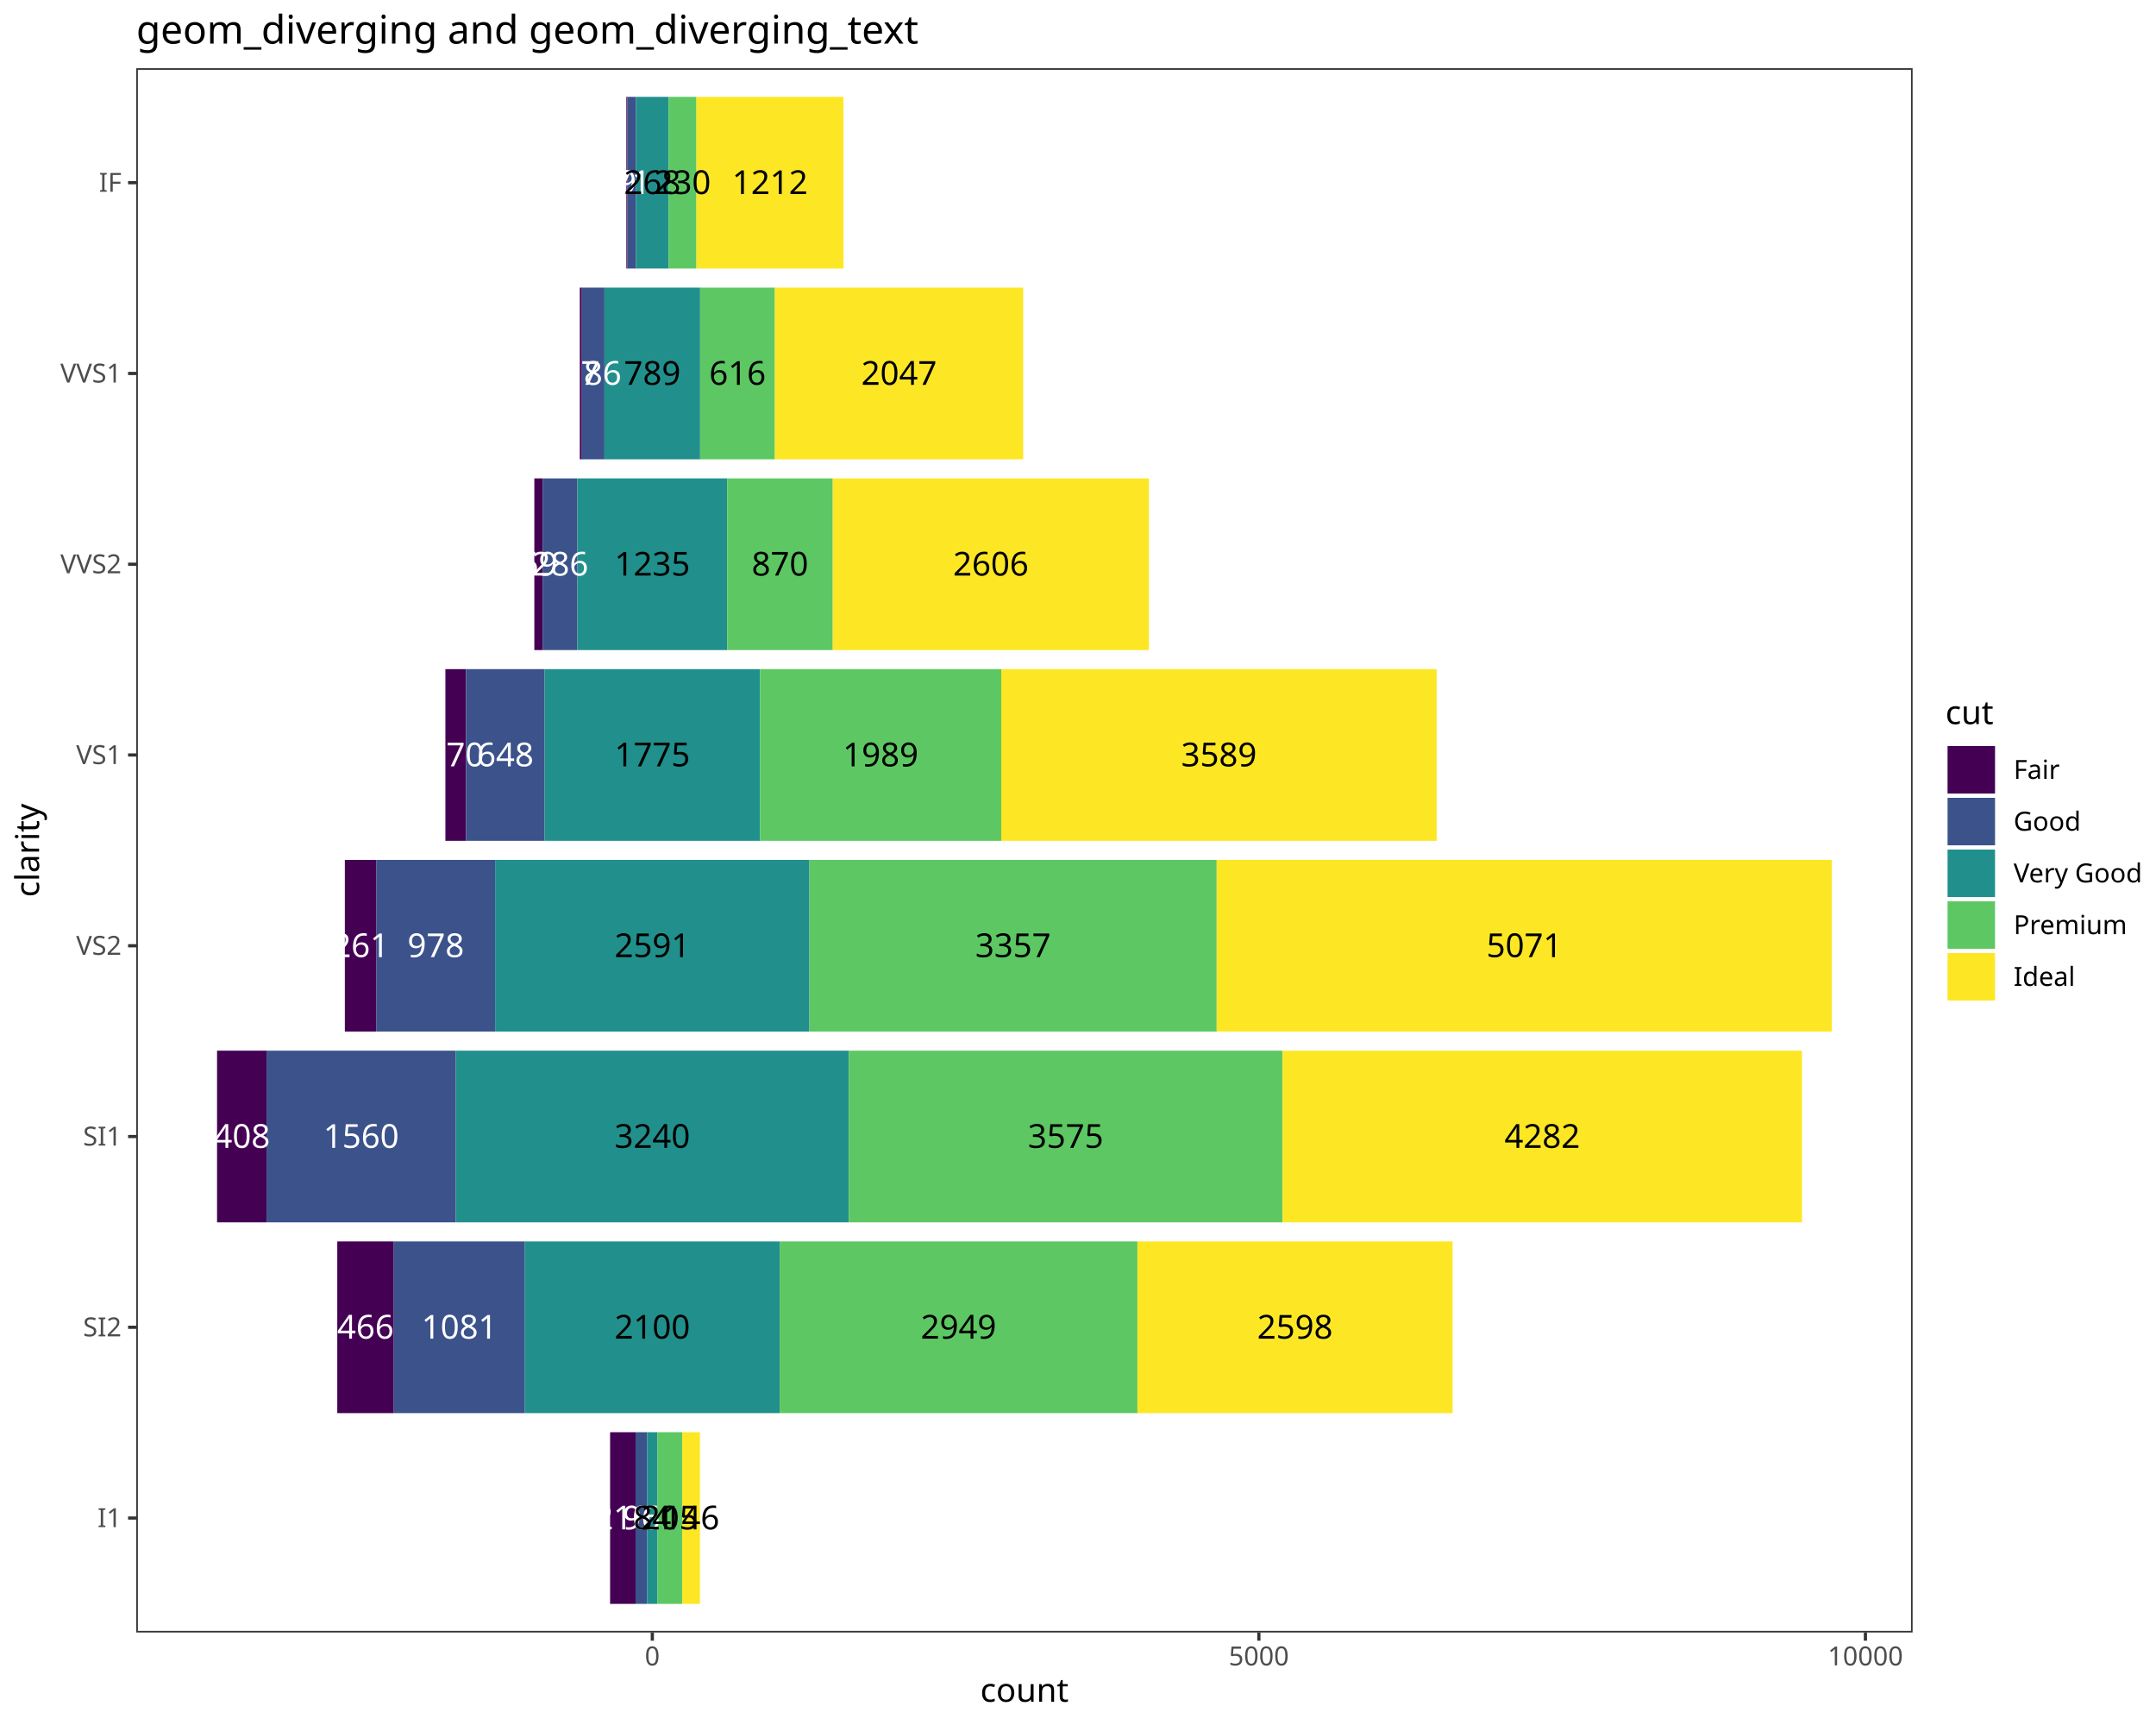
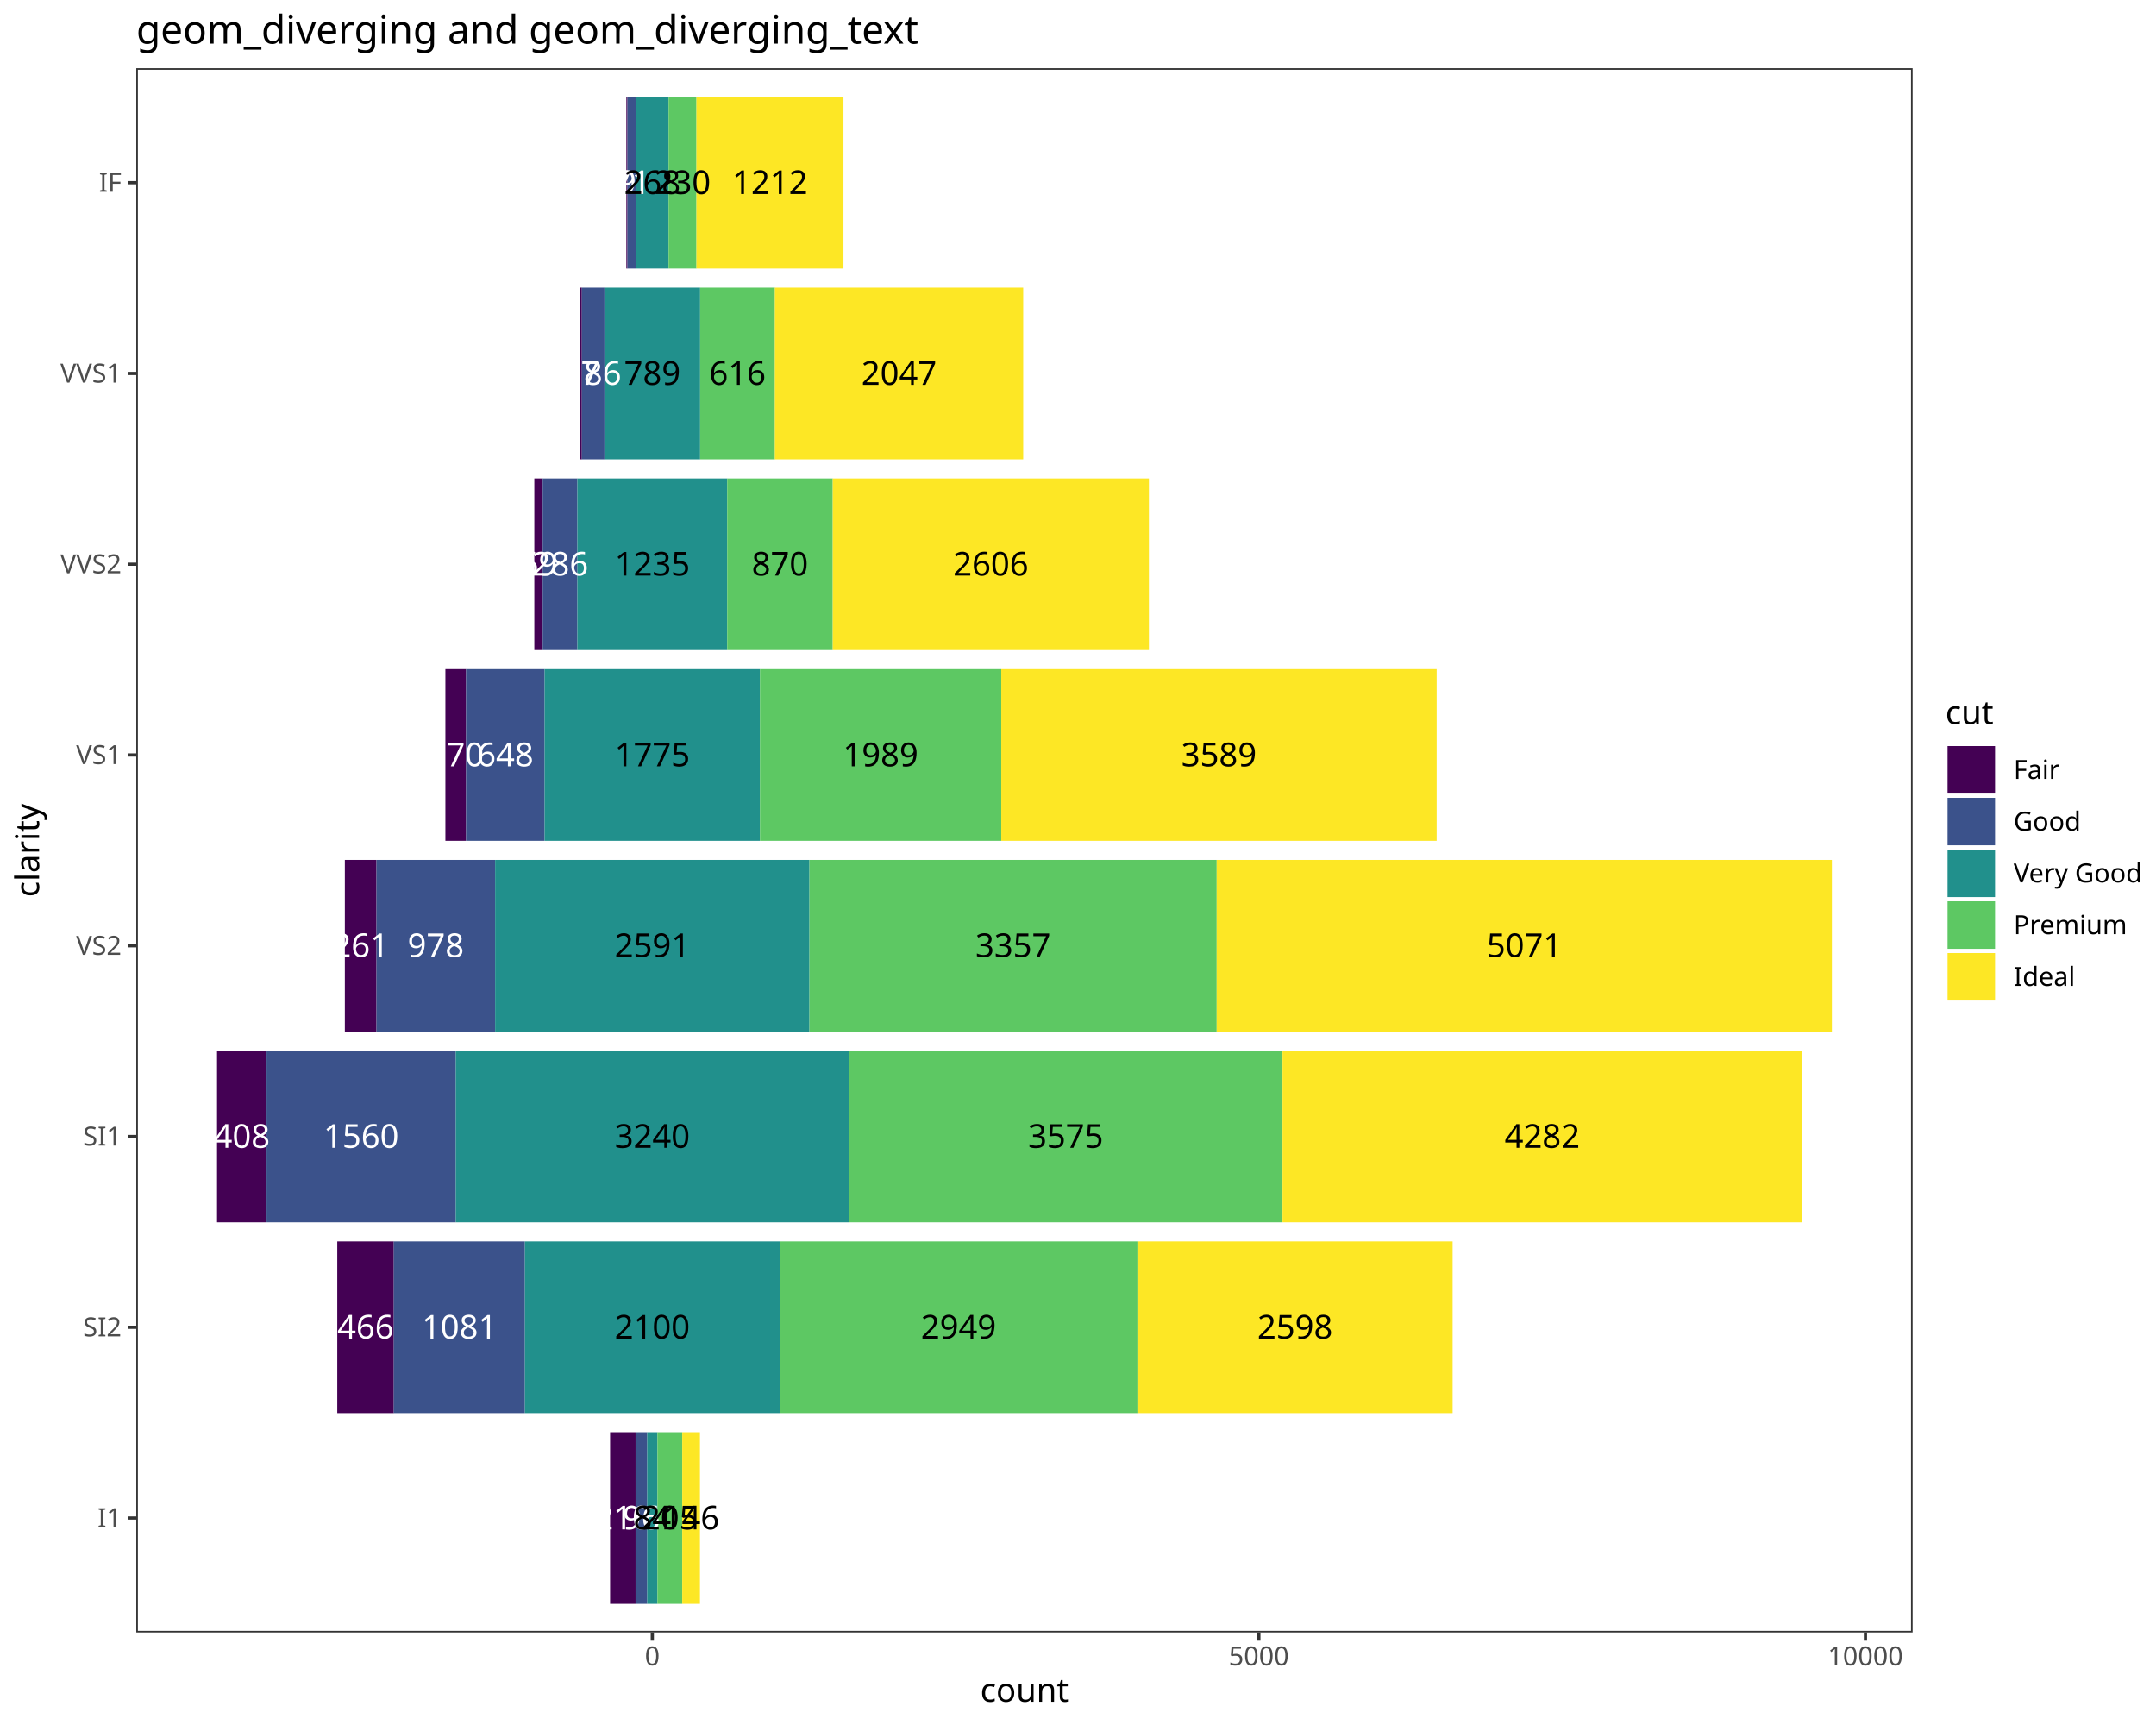
<svg xmlns="http://www.w3.org/2000/svg" class="svglite" data-engine-version="2.0" width="720.00pt" height="576.00pt" viewBox="0 0 720.00 576.00">
  <defs>
    <style type="text/css">
    .svglite line, .svglite polyline, .svglite polygon, .svglite path, .svglite rect, .svglite circle {
      fill: none;
      stroke: #000000;
      stroke-linecap: round;
      stroke-linejoin: round;
      stroke-miterlimit: 10.00;
    }
  </style>
  </defs>
  <rect width="100%" height="100%" style="stroke: none; fill: #FFFFFF;" />
  <defs>
    <clipPath id="cpMC4wMHw3MjAuMDB8MC4wMHw1NzYuMDA=">
      <rect x="0.00" y="0.00" width="720.00" height="576.00" />
    </clipPath>
  </defs>
  <g clip-path="url(#cpMC4wMHw3MjAuMDB8MC4wMHw1NzYuMDA=)">
    <rect x="0.00" y="0.00" width="720.00" height="576.00" style="stroke-width: 1.07; stroke: #FFFFFF; fill: #FFFFFF;" />
  </g>
  <defs>
    <clipPath id="cpNDUuNTF8NjM4LjczfDIyLjc4fDU0NS4xMQ==">
      <rect x="45.51" y="22.78" width="593.21" height="522.33" />
    </clipPath>
  </defs>
  <g clip-path="url(#cpNDUuNTF8NjM4LjczfDIyLjc4fDU0NS4xMQ==)">
    <rect x="45.51" y="22.78" width="593.21" height="522.33" style="stroke-width: 1.07; stroke: none; fill: #FFFFFF;" />
    <rect x="203.74" y="478.23" width="8.51" height="57.33" style="stroke-width: 1.07; stroke: none; stroke-linecap: butt; stroke-linejoin: miter; fill: #440154;" />
    <rect x="212.25" y="478.23" width="3.89" height="57.33" style="stroke-width: 1.07; stroke: none; stroke-linecap: butt; stroke-linejoin: miter; fill: #3B528B;" />
    <rect x="216.14" y="478.23" width="3.40" height="57.33" style="stroke-width: 1.07; stroke: none; stroke-linecap: butt; stroke-linejoin: miter; fill: #21908C;" />
    <rect x="219.54" y="478.23" width="8.31" height="57.33" style="stroke-width: 1.07; stroke: none; stroke-linecap: butt; stroke-linejoin: miter; fill: #5DC863;" />
    <rect x="227.84" y="478.23" width="5.91" height="57.33" style="stroke-width: 1.07; stroke: none; stroke-linecap: butt; stroke-linejoin: miter; fill: #FDE725;" />
    <rect x="112.63" y="414.53" width="18.88" height="57.33" style="stroke-width: 1.07; stroke: none; stroke-linecap: butt; stroke-linejoin: miter; fill: #440154;" />
    <rect x="131.50" y="414.53" width="43.79" height="57.33" style="stroke-width: 1.07; stroke: none; stroke-linecap: butt; stroke-linejoin: miter; fill: #3B528B;" />
    <rect x="175.30" y="414.53" width="85.08" height="57.33" style="stroke-width: 1.07; stroke: none; stroke-linecap: butt; stroke-linejoin: miter; fill: #21908C;" />
    <rect x="260.38" y="414.53" width="119.47" height="57.33" style="stroke-width: 1.07; stroke: none; stroke-linecap: butt; stroke-linejoin: miter; fill: #5DC863;" />
    <rect x="379.85" y="414.53" width="105.25" height="57.33" style="stroke-width: 1.07; stroke: none; stroke-linecap: butt; stroke-linejoin: miter; fill: #FDE725;" />
    <rect x="72.48" y="350.83" width="16.53" height="57.33" style="stroke-width: 1.07; stroke: none; stroke-linecap: butt; stroke-linejoin: miter; fill: #440154;" />
    <rect x="89.01" y="350.83" width="63.20" height="57.33" style="stroke-width: 1.07; stroke: none; stroke-linecap: butt; stroke-linejoin: miter; fill: #3B528B;" />
    <rect x="152.21" y="350.83" width="131.26" height="57.33" style="stroke-width: 1.07; stroke: none; stroke-linecap: butt; stroke-linejoin: miter; fill: #21908C;" />
    <rect x="283.47" y="350.83" width="144.83" height="57.33" style="stroke-width: 1.07; stroke: none; stroke-linecap: butt; stroke-linejoin: miter; fill: #5DC863;" />
    <rect x="428.30" y="350.83" width="173.48" height="57.33" style="stroke-width: 1.07; stroke: none; stroke-linecap: butt; stroke-linejoin: miter; fill: #FDE725;" />
    <rect x="115.16" y="287.13" width="10.57" height="57.33" style="stroke-width: 1.07; stroke: none; stroke-linecap: butt; stroke-linejoin: miter; fill: #440154;" />
    <rect x="125.73" y="287.13" width="39.62" height="57.33" style="stroke-width: 1.07; stroke: none; stroke-linecap: butt; stroke-linejoin: miter; fill: #3B528B;" />
    <rect x="165.35" y="287.13" width="104.97" height="57.33" style="stroke-width: 1.07; stroke: none; stroke-linecap: butt; stroke-linejoin: miter; fill: #21908C;" />
    <rect x="270.32" y="287.13" width="136.00" height="57.33" style="stroke-width: 1.07; stroke: none; stroke-linecap: butt; stroke-linejoin: miter; fill: #5DC863;" />
    <rect x="406.32" y="287.13" width="205.44" height="57.33" style="stroke-width: 1.07; stroke: none; stroke-linecap: butt; stroke-linejoin: miter; fill: #FDE725;" />
    <rect x="148.74" y="223.43" width="6.89" height="57.33" style="stroke-width: 1.07; stroke: none; stroke-linecap: butt; stroke-linejoin: miter; fill: #440154;" />
    <rect x="155.63" y="223.43" width="26.25" height="57.33" style="stroke-width: 1.07; stroke: none; stroke-linecap: butt; stroke-linejoin: miter; fill: #3B528B;" />
    <rect x="181.88" y="223.43" width="71.91" height="57.33" style="stroke-width: 1.07; stroke: none; stroke-linecap: butt; stroke-linejoin: miter; fill: #21908C;" />
    <rect x="253.79" y="223.43" width="80.58" height="57.33" style="stroke-width: 1.07; stroke: none; stroke-linecap: butt; stroke-linejoin: miter; fill: #5DC863;" />
    <rect x="334.37" y="223.43" width="145.40" height="57.33" style="stroke-width: 1.07; stroke: none; stroke-linecap: butt; stroke-linejoin: miter; fill: #FDE725;" />
    <rect x="178.44" y="159.74" width="2.80" height="57.33" style="stroke-width: 1.07; stroke: none; stroke-linecap: butt; stroke-linejoin: miter; fill: #440154;" />
    <rect x="181.23" y="159.74" width="11.59" height="57.33" style="stroke-width: 1.07; stroke: none; stroke-linecap: butt; stroke-linejoin: miter; fill: #3B528B;" />
    <rect x="192.82" y="159.74" width="50.03" height="57.33" style="stroke-width: 1.07; stroke: none; stroke-linecap: butt; stroke-linejoin: miter; fill: #21908C;" />
    <rect x="242.85" y="159.74" width="35.25" height="57.33" style="stroke-width: 1.07; stroke: none; stroke-linecap: butt; stroke-linejoin: miter; fill: #5DC863;" />
    <rect x="278.10" y="159.74" width="105.58" height="57.33" style="stroke-width: 1.07; stroke: none; stroke-linecap: butt; stroke-linejoin: miter; fill: #FDE725;" />
    <rect x="193.63" y="96.04" width="0.69" height="57.33" style="stroke-width: 1.07; stroke: none; stroke-linecap: butt; stroke-linejoin: miter; fill: #440154;" />
    <rect x="194.32" y="96.04" width="7.54" height="57.33" style="stroke-width: 1.07; stroke: none; stroke-linecap: butt; stroke-linejoin: miter; fill: #3B528B;" />
    <rect x="201.85" y="96.04" width="31.96" height="57.33" style="stroke-width: 1.07; stroke: none; stroke-linecap: butt; stroke-linejoin: miter; fill: #21908C;" />
    <rect x="233.82" y="96.04" width="24.96" height="57.33" style="stroke-width: 1.07; stroke: none; stroke-linecap: butt; stroke-linejoin: miter; fill: #5DC863;" />
    <rect x="258.77" y="96.04" width="82.93" height="57.33" style="stroke-width: 1.07; stroke: none; stroke-linecap: butt; stroke-linejoin: miter; fill: #FDE725;" />
    <rect x="209.17" y="32.34" width="0.36" height="57.33" style="stroke-width: 1.07; stroke: none; stroke-linecap: butt; stroke-linejoin: miter; fill: #440154;" />
    <rect x="209.53" y="32.34" width="2.88" height="57.33" style="stroke-width: 1.07; stroke: none; stroke-linecap: butt; stroke-linejoin: miter; fill: #3B528B;" />
    <rect x="212.41" y="32.34" width="10.86" height="57.33" style="stroke-width: 1.07; stroke: none; stroke-linecap: butt; stroke-linejoin: miter; fill: #21908C;" />
    <rect x="223.27" y="32.34" width="9.32" height="57.33" style="stroke-width: 1.07; stroke: none; stroke-linecap: butt; stroke-linejoin: miter; fill: #5DC863;" />
    <rect x="232.58" y="32.34" width="49.10" height="57.33" style="stroke-width: 1.07; stroke: none; stroke-linecap: butt; stroke-linejoin: miter; fill: #FDE725;" />
-     <text x="207.99" y="510.69" text-anchor="middle" style="font-size: 11.04px; fill: #FFFFFF; font-family: sans;" textLength="18.42px" lengthAdjust="spacingAndGlyphs">210</text>
-     <text x="214.19" y="510.69" text-anchor="middle" style="font-size: 11.04px; fill: #FFFFFF; font-family: sans;" textLength="12.28px" lengthAdjust="spacingAndGlyphs">96</text>
-     <text x="217.84" y="510.69" text-anchor="middle" style="font-size: 11.04px; font-family: sans;" textLength="12.28px" lengthAdjust="spacingAndGlyphs">84</text>
-     <text x="223.69" y="510.69" text-anchor="middle" style="font-size: 11.04px; font-family: sans;" textLength="18.42px" lengthAdjust="spacingAndGlyphs">205</text>
-     <text x="230.80" y="510.69" text-anchor="middle" style="font-size: 11.04px; font-family: sans;" textLength="18.42px" lengthAdjust="spacingAndGlyphs">146</text>
-     <text x="122.06" y="446.99" text-anchor="middle" style="font-size: 11.04px; fill: #FFFFFF; font-family: sans;" textLength="18.42px" lengthAdjust="spacingAndGlyphs">466</text>
-     <text x="153.40" y="446.99" text-anchor="middle" style="font-size: 11.04px; fill: #FFFFFF; font-family: sans;" textLength="24.56px" lengthAdjust="spacingAndGlyphs">1081</text>
-     <text x="217.84" y="446.99" text-anchor="middle" style="font-size: 11.04px; font-family: sans;" textLength="24.56px" lengthAdjust="spacingAndGlyphs">2100</text>
-     <text x="320.11" y="446.99" text-anchor="middle" style="font-size: 11.04px; font-family: sans;" textLength="24.56px" lengthAdjust="spacingAndGlyphs">2949</text>
-     <text x="432.47" y="446.99" text-anchor="middle" style="font-size: 11.04px; font-family: sans;" textLength="24.56px" lengthAdjust="spacingAndGlyphs">2598</text>
-     <text x="80.74" y="383.29" text-anchor="middle" style="font-size: 11.04px; fill: #FFFFFF; font-family: sans;" textLength="18.42px" lengthAdjust="spacingAndGlyphs">408</text>
-     <text x="120.61" y="383.29" text-anchor="middle" style="font-size: 11.04px; fill: #FFFFFF; font-family: sans;" textLength="24.56px" lengthAdjust="spacingAndGlyphs">1560</text>
-     <text x="217.84" y="383.29" text-anchor="middle" style="font-size: 11.04px; font-family: sans;" textLength="24.56px" lengthAdjust="spacingAndGlyphs">3240</text>
-     <text x="355.88" y="383.29" text-anchor="middle" style="font-size: 11.04px; font-family: sans;" textLength="24.56px" lengthAdjust="spacingAndGlyphs">3575</text>
-     <text x="515.04" y="383.29" text-anchor="middle" style="font-size: 11.04px; font-family: sans;" textLength="24.56px" lengthAdjust="spacingAndGlyphs">4282</text>
-     <text x="120.44" y="319.60" text-anchor="middle" style="font-size: 11.04px; fill: #FFFFFF; font-family: sans;" textLength="18.42px" lengthAdjust="spacingAndGlyphs">261</text>
-     <text x="145.54" y="319.60" text-anchor="middle" style="font-size: 11.04px; fill: #FFFFFF; font-family: sans;" textLength="18.42px" lengthAdjust="spacingAndGlyphs">978</text>
-     <text x="217.84" y="319.60" text-anchor="middle" style="font-size: 11.04px; font-family: sans;" textLength="24.56px" lengthAdjust="spacingAndGlyphs">2591</text>
-     <text x="338.32" y="319.60" text-anchor="middle" style="font-size: 11.04px; font-family: sans;" textLength="24.56px" lengthAdjust="spacingAndGlyphs">3357</text>
-     <text x="509.04" y="319.60" text-anchor="middle" style="font-size: 11.04px; font-family: sans;" textLength="24.56px" lengthAdjust="spacingAndGlyphs">5071</text>
-     <text x="152.19" y="255.90" text-anchor="middle" style="font-size: 11.04px; fill: #FFFFFF; font-family: sans;" textLength="18.42px" lengthAdjust="spacingAndGlyphs">170</text>
-     <text x="168.76" y="255.90" text-anchor="middle" style="font-size: 11.04px; fill: #FFFFFF; font-family: sans;" textLength="18.42px" lengthAdjust="spacingAndGlyphs">648</text>
-     <text x="217.84" y="255.90" text-anchor="middle" style="font-size: 11.04px; font-family: sans;" textLength="24.56px" lengthAdjust="spacingAndGlyphs">1775</text>
-     <text x="294.08" y="255.90" text-anchor="middle" style="font-size: 11.04px; font-family: sans;" textLength="24.56px" lengthAdjust="spacingAndGlyphs">1989</text>
-     <text x="407.07" y="255.90" text-anchor="middle" style="font-size: 11.04px; font-family: sans;" textLength="24.56px" lengthAdjust="spacingAndGlyphs">3589</text>
-     <text x="179.84" y="192.20" text-anchor="middle" style="font-size: 11.04px; fill: #FFFFFF; font-family: sans;" textLength="12.28px" lengthAdjust="spacingAndGlyphs">69</text>
-     <text x="187.03" y="192.20" text-anchor="middle" style="font-size: 11.04px; fill: #FFFFFF; font-family: sans;" textLength="18.42px" lengthAdjust="spacingAndGlyphs">286</text>
-     <text x="217.84" y="192.20" text-anchor="middle" style="font-size: 11.04px; font-family: sans;" textLength="24.56px" lengthAdjust="spacingAndGlyphs">1235</text>
-     <text x="260.48" y="192.20" text-anchor="middle" style="font-size: 11.04px; font-family: sans;" textLength="18.42px" lengthAdjust="spacingAndGlyphs">870</text>
-     <text x="330.89" y="192.20" text-anchor="middle" style="font-size: 11.04px; font-family: sans;" textLength="24.56px" lengthAdjust="spacingAndGlyphs">2606</text>
-     <text x="193.97" y="128.50" text-anchor="middle" style="font-size: 11.04px; fill: #FFFFFF; font-family: sans;" textLength="12.28px" lengthAdjust="spacingAndGlyphs">17</text>
-     <text x="198.09" y="128.50" text-anchor="middle" style="font-size: 11.04px; fill: #FFFFFF; font-family: sans;" textLength="18.42px" lengthAdjust="spacingAndGlyphs">186</text>
-     <text x="217.84" y="128.50" text-anchor="middle" style="font-size: 11.04px; font-family: sans;" textLength="18.42px" lengthAdjust="spacingAndGlyphs">789</text>
-     <text x="246.30" y="128.50" text-anchor="middle" style="font-size: 11.04px; font-family: sans;" textLength="18.42px" lengthAdjust="spacingAndGlyphs">616</text>
-     <text x="300.24" y="128.50" text-anchor="middle" style="font-size: 11.04px; font-family: sans;" textLength="24.56px" lengthAdjust="spacingAndGlyphs">2047</text>
-     <text x="209.35" y="64.80" text-anchor="middle" style="font-size: 11.04px; fill: #FFFFFF; font-family: sans;" textLength="6.14px" lengthAdjust="spacingAndGlyphs">9</text>
-     <text x="210.97" y="64.80" text-anchor="middle" style="font-size: 11.04px; fill: #FFFFFF; font-family: sans;" textLength="12.28px" lengthAdjust="spacingAndGlyphs">71</text>
-     <text x="217.84" y="64.80" text-anchor="middle" style="font-size: 11.04px; font-family: sans;" textLength="18.42px" lengthAdjust="spacingAndGlyphs">268</text>
-     <text x="227.92" y="64.80" text-anchor="middle" style="font-size: 11.04px; font-family: sans;" textLength="18.42px" lengthAdjust="spacingAndGlyphs">230</text>
-     <text x="257.13" y="64.80" text-anchor="middle" style="font-size: 11.04px; font-family: sans;" textLength="24.56px" lengthAdjust="spacingAndGlyphs">1212</text>
+     <text x="207.99" y="510.68" text-anchor="middle" style="font-size: 11.00px; fill: #FFFFFF; font-family: sans;" textLength="18.35px" lengthAdjust="spacingAndGlyphs">210</text>
+     <text x="214.19" y="510.68" text-anchor="middle" style="font-size: 11.00px; fill: #FFFFFF; font-family: sans;" textLength="12.24px" lengthAdjust="spacingAndGlyphs">96</text>
+     <text x="217.84" y="510.68" text-anchor="middle" style="font-size: 11.00px; font-family: sans;" textLength="12.24px" lengthAdjust="spacingAndGlyphs">84</text>
+     <text x="223.69" y="510.68" text-anchor="middle" style="font-size: 11.00px; font-family: sans;" textLength="18.35px" lengthAdjust="spacingAndGlyphs">205</text>
+     <text x="230.80" y="510.68" text-anchor="middle" style="font-size: 11.00px; font-family: sans;" textLength="18.35px" lengthAdjust="spacingAndGlyphs">146</text>
+     <text x="122.06" y="446.98" text-anchor="middle" style="font-size: 11.00px; fill: #FFFFFF; font-family: sans;" textLength="18.35px" lengthAdjust="spacingAndGlyphs">466</text>
+     <text x="153.40" y="446.98" text-anchor="middle" style="font-size: 11.00px; fill: #FFFFFF; font-family: sans;" textLength="24.47px" lengthAdjust="spacingAndGlyphs">1081</text>
+     <text x="217.84" y="446.98" text-anchor="middle" style="font-size: 11.00px; font-family: sans;" textLength="24.47px" lengthAdjust="spacingAndGlyphs">2100</text>
+     <text x="320.11" y="446.98" text-anchor="middle" style="font-size: 11.00px; font-family: sans;" textLength="24.47px" lengthAdjust="spacingAndGlyphs">2949</text>
+     <text x="432.47" y="446.98" text-anchor="middle" style="font-size: 11.00px; font-family: sans;" textLength="24.47px" lengthAdjust="spacingAndGlyphs">2598</text>
+     <text x="80.74" y="383.28" text-anchor="middle" style="font-size: 11.00px; fill: #FFFFFF; font-family: sans;" textLength="18.35px" lengthAdjust="spacingAndGlyphs">408</text>
+     <text x="120.61" y="383.28" text-anchor="middle" style="font-size: 11.00px; fill: #FFFFFF; font-family: sans;" textLength="24.47px" lengthAdjust="spacingAndGlyphs">1560</text>
+     <text x="217.84" y="383.28" text-anchor="middle" style="font-size: 11.00px; font-family: sans;" textLength="24.47px" lengthAdjust="spacingAndGlyphs">3240</text>
+     <text x="355.88" y="383.28" text-anchor="middle" style="font-size: 11.00px; font-family: sans;" textLength="24.47px" lengthAdjust="spacingAndGlyphs">3575</text>
+     <text x="515.04" y="383.28" text-anchor="middle" style="font-size: 11.00px; font-family: sans;" textLength="24.47px" lengthAdjust="spacingAndGlyphs">4282</text>
+     <text x="120.44" y="319.58" text-anchor="middle" style="font-size: 11.00px; fill: #FFFFFF; font-family: sans;" textLength="18.35px" lengthAdjust="spacingAndGlyphs">261</text>
+     <text x="145.54" y="319.58" text-anchor="middle" style="font-size: 11.00px; fill: #FFFFFF; font-family: sans;" textLength="18.35px" lengthAdjust="spacingAndGlyphs">978</text>
+     <text x="217.84" y="319.58" text-anchor="middle" style="font-size: 11.00px; font-family: sans;" textLength="24.47px" lengthAdjust="spacingAndGlyphs">2591</text>
+     <text x="338.32" y="319.58" text-anchor="middle" style="font-size: 11.00px; font-family: sans;" textLength="24.47px" lengthAdjust="spacingAndGlyphs">3357</text>
+     <text x="509.04" y="319.58" text-anchor="middle" style="font-size: 11.00px; font-family: sans;" textLength="24.47px" lengthAdjust="spacingAndGlyphs">5071</text>
+     <text x="152.19" y="255.88" text-anchor="middle" style="font-size: 11.00px; fill: #FFFFFF; font-family: sans;" textLength="18.35px" lengthAdjust="spacingAndGlyphs">170</text>
+     <text x="168.76" y="255.88" text-anchor="middle" style="font-size: 11.00px; fill: #FFFFFF; font-family: sans;" textLength="18.35px" lengthAdjust="spacingAndGlyphs">648</text>
+     <text x="217.84" y="255.88" text-anchor="middle" style="font-size: 11.00px; font-family: sans;" textLength="24.47px" lengthAdjust="spacingAndGlyphs">1775</text>
+     <text x="294.08" y="255.88" text-anchor="middle" style="font-size: 11.00px; font-family: sans;" textLength="24.47px" lengthAdjust="spacingAndGlyphs">1989</text>
+     <text x="407.07" y="255.88" text-anchor="middle" style="font-size: 11.00px; font-family: sans;" textLength="24.47px" lengthAdjust="spacingAndGlyphs">3589</text>
+     <text x="179.84" y="192.19" text-anchor="middle" style="font-size: 11.00px; fill: #FFFFFF; font-family: sans;" textLength="12.24px" lengthAdjust="spacingAndGlyphs">69</text>
+     <text x="187.03" y="192.19" text-anchor="middle" style="font-size: 11.00px; fill: #FFFFFF; font-family: sans;" textLength="18.35px" lengthAdjust="spacingAndGlyphs">286</text>
+     <text x="217.84" y="192.19" text-anchor="middle" style="font-size: 11.00px; font-family: sans;" textLength="24.47px" lengthAdjust="spacingAndGlyphs">1235</text>
+     <text x="260.48" y="192.19" text-anchor="middle" style="font-size: 11.00px; font-family: sans;" textLength="18.35px" lengthAdjust="spacingAndGlyphs">870</text>
+     <text x="330.89" y="192.19" text-anchor="middle" style="font-size: 11.00px; font-family: sans;" textLength="24.47px" lengthAdjust="spacingAndGlyphs">2606</text>
+     <text x="193.97" y="128.49" text-anchor="middle" style="font-size: 11.00px; fill: #FFFFFF; font-family: sans;" textLength="12.24px" lengthAdjust="spacingAndGlyphs">17</text>
+     <text x="198.09" y="128.49" text-anchor="middle" style="font-size: 11.00px; fill: #FFFFFF; font-family: sans;" textLength="18.35px" lengthAdjust="spacingAndGlyphs">186</text>
+     <text x="217.84" y="128.49" text-anchor="middle" style="font-size: 11.00px; font-family: sans;" textLength="18.35px" lengthAdjust="spacingAndGlyphs">789</text>
+     <text x="246.30" y="128.49" text-anchor="middle" style="font-size: 11.00px; font-family: sans;" textLength="18.35px" lengthAdjust="spacingAndGlyphs">616</text>
+     <text x="300.24" y="128.49" text-anchor="middle" style="font-size: 11.00px; font-family: sans;" textLength="24.47px" lengthAdjust="spacingAndGlyphs">2047</text>
+     <text x="209.35" y="64.79" text-anchor="middle" style="font-size: 11.00px; fill: #FFFFFF; font-family: sans;" textLength="6.12px" lengthAdjust="spacingAndGlyphs">9</text>
+     <text x="210.97" y="64.79" text-anchor="middle" style="font-size: 11.00px; fill: #FFFFFF; font-family: sans;" textLength="12.24px" lengthAdjust="spacingAndGlyphs">71</text>
+     <text x="217.84" y="64.79" text-anchor="middle" style="font-size: 11.00px; font-family: sans;" textLength="18.35px" lengthAdjust="spacingAndGlyphs">268</text>
+     <text x="227.92" y="64.79" text-anchor="middle" style="font-size: 11.00px; font-family: sans;" textLength="18.35px" lengthAdjust="spacingAndGlyphs">230</text>
+     <text x="257.13" y="64.79" text-anchor="middle" style="font-size: 11.00px; font-family: sans;" textLength="24.47px" lengthAdjust="spacingAndGlyphs">1212</text>
    <rect x="45.51" y="22.78" width="593.21" height="522.33" style="stroke-width: 1.07; stroke: #333333;" />
  </g>
  <g clip-path="url(#cpMC4wMHw3MjAuMDB8MC4wMHw1NzYuMDA=)">
    <text x="40.58" y="509.92" text-anchor="end" style="font-size: 8.80px; fill: #4D4D4D; font-family: sans;" textLength="7.34px" lengthAdjust="spacingAndGlyphs">I1</text>
    <text x="40.58" y="446.22" text-anchor="end" style="font-size: 8.80px; fill: #4D4D4D; font-family: sans;" textLength="13.21px" lengthAdjust="spacingAndGlyphs">SI2</text>
    <text x="40.58" y="382.52" text-anchor="end" style="font-size: 8.80px; fill: #4D4D4D; font-family: sans;" textLength="13.21px" lengthAdjust="spacingAndGlyphs">SI1</text>
    <text x="40.58" y="318.83" text-anchor="end" style="font-size: 8.80px; fill: #4D4D4D; font-family: sans;" textLength="16.64px" lengthAdjust="spacingAndGlyphs">VS2</text>
    <text x="40.58" y="255.13" text-anchor="end" style="font-size: 8.80px; fill: #4D4D4D; font-family: sans;" textLength="16.64px" lengthAdjust="spacingAndGlyphs">VS1</text>
    <text x="40.58" y="191.43" text-anchor="end" style="font-size: 8.80px; fill: #4D4D4D; font-family: sans;" textLength="22.51px" lengthAdjust="spacingAndGlyphs">VVS2</text>
    <text x="40.58" y="127.73" text-anchor="end" style="font-size: 8.80px; fill: #4D4D4D; font-family: sans;" textLength="22.51px" lengthAdjust="spacingAndGlyphs">VVS1</text>
    <text x="40.58" y="64.03" text-anchor="end" style="font-size: 8.80px; fill: #4D4D4D; font-family: sans;" textLength="7.82px" lengthAdjust="spacingAndGlyphs">IF</text>
    <polyline points="42.77,506.89 45.51,506.89 " style="stroke-width: 1.07; stroke: #333333; stroke-linecap: butt;" />
    <polyline points="42.77,443.19 45.51,443.19 " style="stroke-width: 1.07; stroke: #333333; stroke-linecap: butt;" />
    <polyline points="42.77,379.50 45.51,379.50 " style="stroke-width: 1.07; stroke: #333333; stroke-linecap: butt;" />
    <polyline points="42.77,315.80 45.51,315.80 " style="stroke-width: 1.07; stroke: #333333; stroke-linecap: butt;" />
    <polyline points="42.77,252.10 45.51,252.10 " style="stroke-width: 1.07; stroke: #333333; stroke-linecap: butt;" />
    <polyline points="42.77,188.40 45.51,188.40 " style="stroke-width: 1.07; stroke: #333333; stroke-linecap: butt;" />
    <polyline points="42.77,124.70 45.51,124.70 " style="stroke-width: 1.07; stroke: #333333; stroke-linecap: butt;" />
    <polyline points="42.77,61.00 45.51,61.00 " style="stroke-width: 1.07; stroke: #333333; stroke-linecap: butt;" />
    <polyline points="217.84,547.85 217.84,545.11 " style="stroke-width: 1.07; stroke: #333333; stroke-linecap: butt;" />
    <polyline points="420.40,547.85 420.40,545.11 " style="stroke-width: 1.07; stroke: #333333; stroke-linecap: butt;" />
    <polyline points="622.96,547.85 622.96,545.11 " style="stroke-width: 1.07; stroke: #333333; stroke-linecap: butt;" />
    <text x="217.84" y="556.10" text-anchor="middle" style="font-size: 8.80px; fill: #4D4D4D; font-family: sans;" textLength="4.89px" lengthAdjust="spacingAndGlyphs">0</text>
    <text x="420.40" y="556.10" text-anchor="middle" style="font-size: 8.80px; fill: #4D4D4D; font-family: sans;" textLength="19.58px" lengthAdjust="spacingAndGlyphs">5000</text>
    <text x="622.96" y="556.10" text-anchor="middle" style="font-size: 8.80px; fill: #4D4D4D; font-family: sans;" textLength="24.47px" lengthAdjust="spacingAndGlyphs">10000</text>
    <text x="342.12" y="568.24" text-anchor="middle" style="font-size: 11.00px; font-family: sans;" textLength="26.91px" lengthAdjust="spacingAndGlyphs">count</text>
    <text transform="translate(13.05,283.95) rotate(-90)" text-anchor="middle" style="font-size: 11.00px; font-family: sans;" textLength="28.73px" lengthAdjust="spacingAndGlyphs">clarity</text>
    <rect x="649.68" y="233.08" width="64.84" height="101.73" style="stroke-width: 1.07; stroke: none; fill: #FFFFFF;" />
    <text x="649.68" y="241.79" style="font-size: 11.00px; font-family: sans;" textLength="14.68px" lengthAdjust="spacingAndGlyphs">cut</text>
    <rect x="649.68" y="248.41" width="17.28" height="17.28" style="stroke-width: 1.07; stroke: none; fill: #FFFFFF;" />
    <rect x="650.39" y="249.12" width="15.86" height="15.86" style="stroke-width: 1.07; stroke: none; stroke-linecap: butt; stroke-linejoin: miter; fill: #440154;" />
    <rect x="649.68" y="265.69" width="17.28" height="17.28" style="stroke-width: 1.07; stroke: none; fill: #FFFFFF;" />
    <rect x="650.39" y="266.40" width="15.86" height="15.86" style="stroke-width: 1.07; stroke: none; stroke-linecap: butt; stroke-linejoin: miter; fill: #3B528B;" />
    <rect x="649.68" y="282.97" width="17.28" height="17.28" style="stroke-width: 1.07; stroke: none; fill: #FFFFFF;" />
    <rect x="650.39" y="283.68" width="15.86" height="15.86" style="stroke-width: 1.07; stroke: none; stroke-linecap: butt; stroke-linejoin: miter; fill: #21908C;" />
    <rect x="649.68" y="300.25" width="17.28" height="17.28" style="stroke-width: 1.07; stroke: none; fill: #FFFFFF;" />
    <rect x="650.39" y="300.96" width="15.86" height="15.86" style="stroke-width: 1.07; stroke: none; stroke-linecap: butt; stroke-linejoin: miter; fill: #5DC863;" />
    <rect x="649.68" y="317.53" width="17.28" height="17.28" style="stroke-width: 1.07; stroke: none; fill: #FFFFFF;" />
    <rect x="650.39" y="318.24" width="15.86" height="15.86" style="stroke-width: 1.07; stroke: none; stroke-linecap: butt; stroke-linejoin: miter; fill: #FDE725;" />
    <text x="672.44" y="260.08" style="font-size: 8.80px; font-family: sans;" textLength="15.15px" lengthAdjust="spacingAndGlyphs">Fair</text>
    <text x="672.44" y="277.36" style="font-size: 8.80px; font-family: sans;" textLength="21.53px" lengthAdjust="spacingAndGlyphs">Good</text>
    <text x="672.44" y="294.64" style="font-size: 8.80px; font-family: sans;" textLength="42.08px" lengthAdjust="spacingAndGlyphs">Very Good</text>
    <text x="672.44" y="311.92" style="font-size: 8.80px; font-family: sans;" textLength="35.21px" lengthAdjust="spacingAndGlyphs">Premium</text>
    <text x="672.44" y="329.20" style="font-size: 8.80px; font-family: sans;" textLength="19.08px" lengthAdjust="spacingAndGlyphs">Ideal</text>
    <text x="45.51" y="14.56" style="font-size: 13.20px; font-family: sans;" textLength="245.86px" lengthAdjust="spacingAndGlyphs">geom_diverging and geom_diverging_text</text>
  </g>
</svg>
